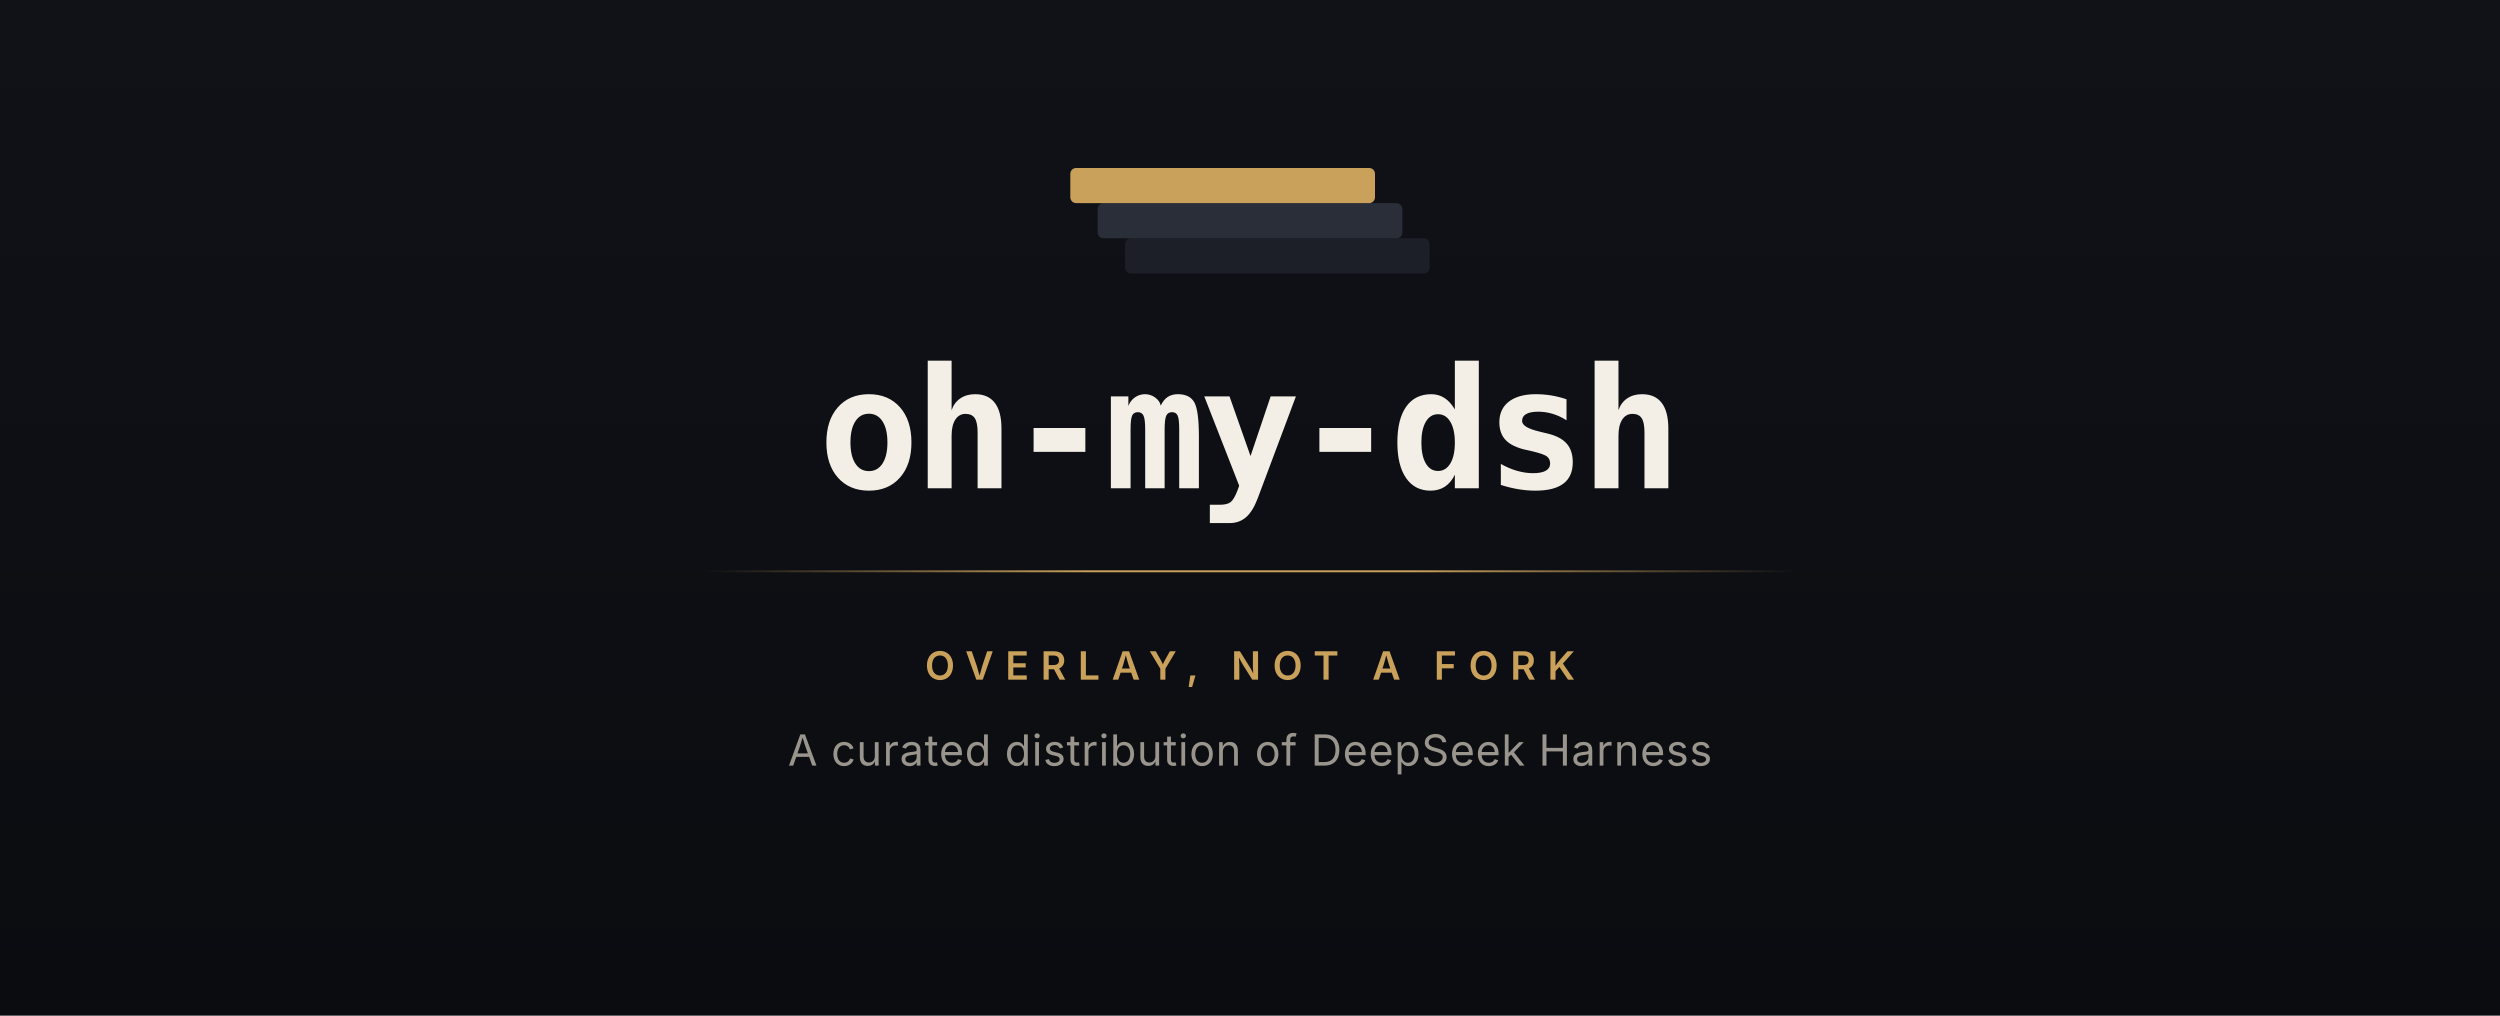
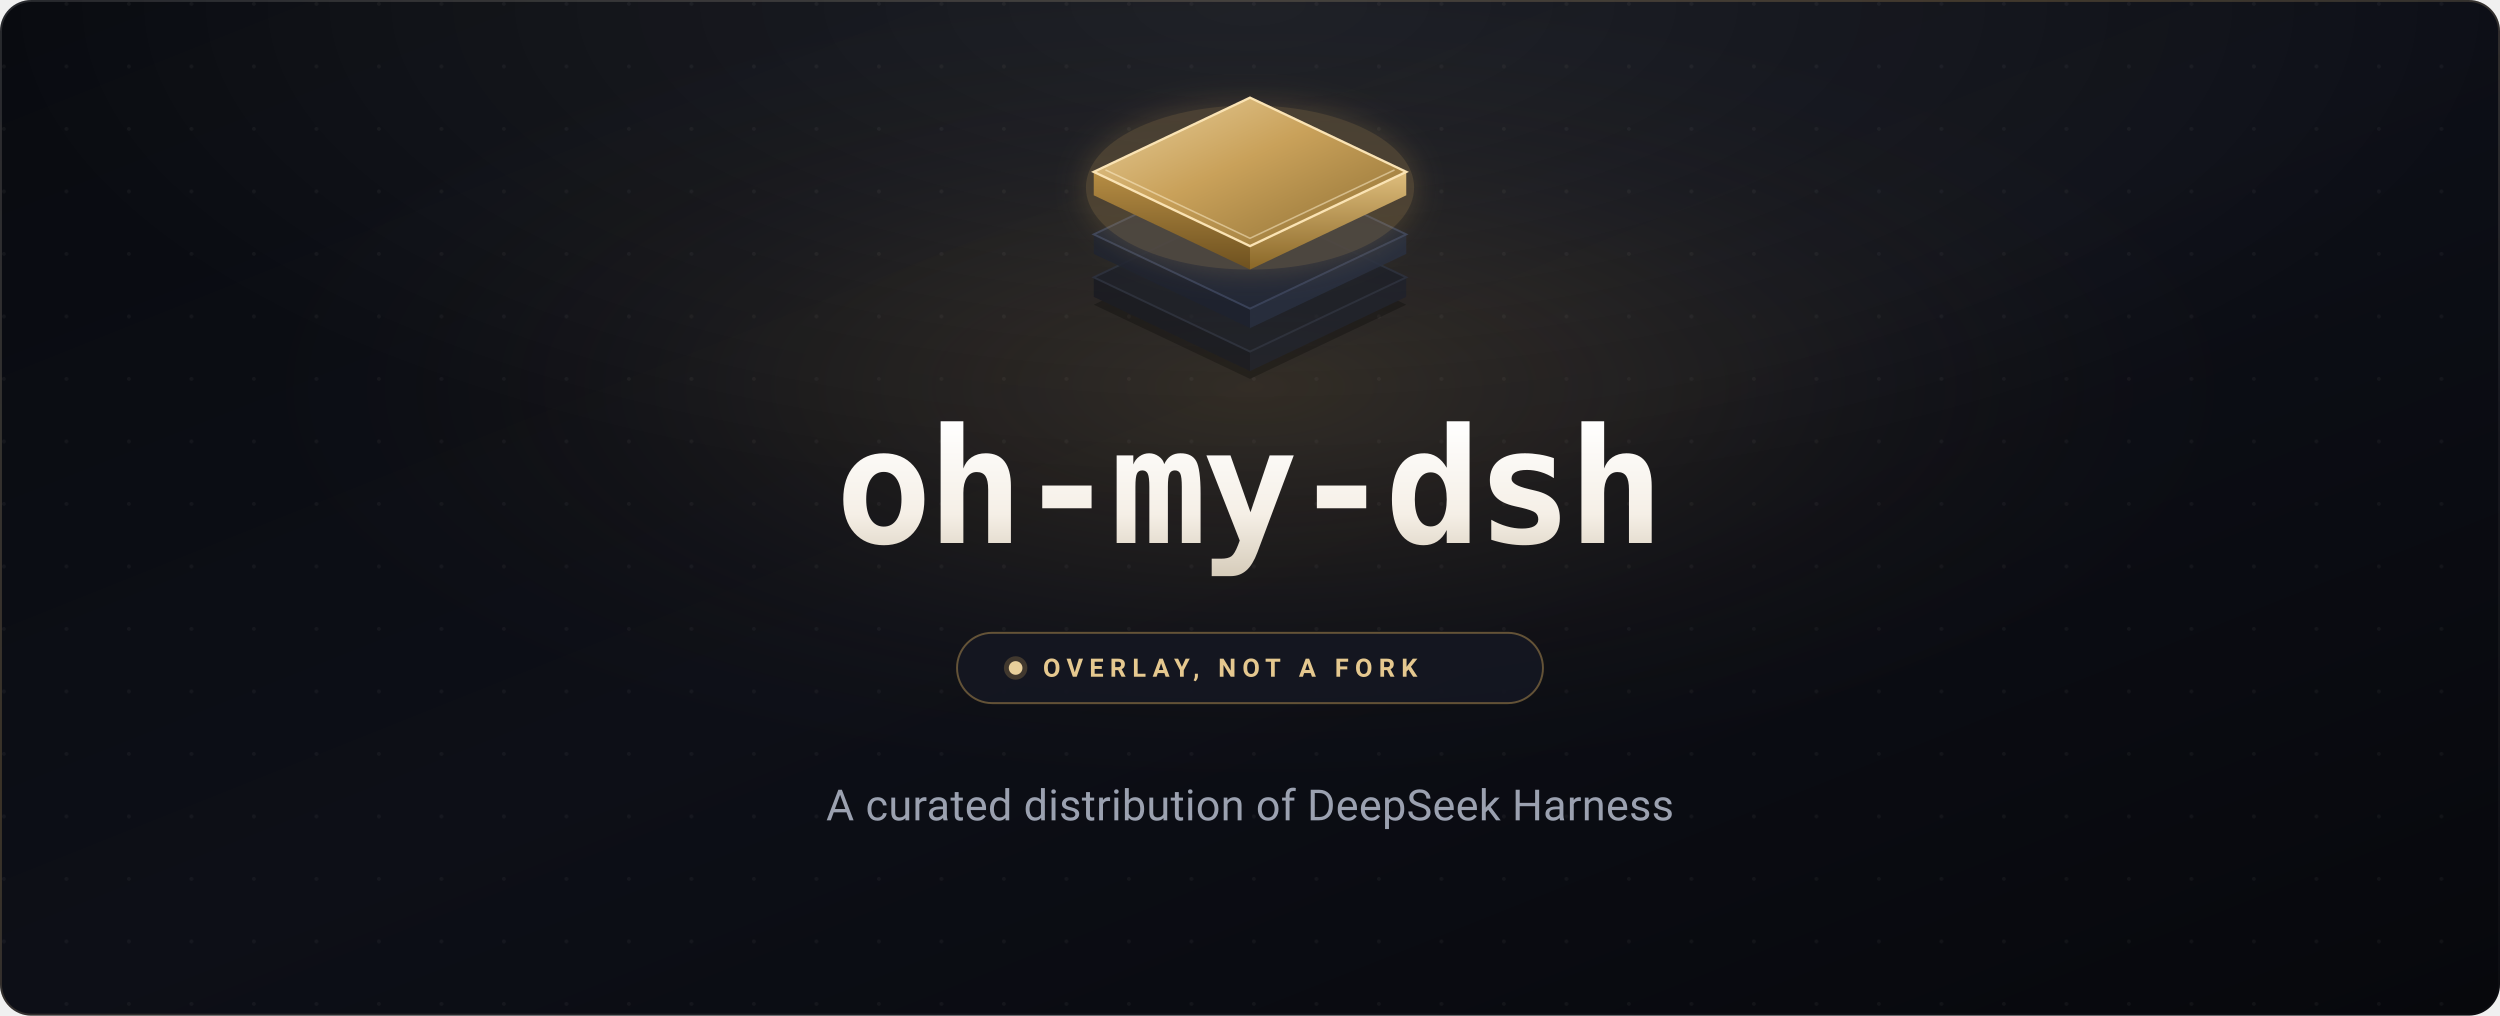
<svg xmlns="http://www.w3.org/2000/svg" width="1280" height="520" viewBox="0 0 1280 520" role="img" aria-labelledby="title desc">
  <defs>
-     <linearGradient id="ground" x1="0" y1="0" x2="0" y2="1">
-       <stop offset="0" stop-color="#101218" />
-       <stop offset="1" stop-color="#0b0c10" />
+     <linearGradient id="bg-grad" x1="0%" y1="0%" x2="100%" y2="100%">
+       <stop offset="0%" stop-color="#090b10" />
+       <stop offset="50%" stop-color="#0d0f17" />
+       <stop offset="100%" stop-color="#07080c" />
    </linearGradient>
-     <linearGradient id="edge" x1="0" y1="0" x2="1" y2="0">
-       <stop offset="0" stop-color="#c9a15a" stop-opacity="0" />
-       <stop offset="0.35" stop-color="#c9a15a" />
-       <stop offset="0.65" stop-color="#c9a15a" />
-       <stop offset="1" stop-color="#c9a15a" stop-opacity="0" />
+     <radialGradient id="ambient-glow" cx="50%" cy="38%" r="60%">
+       <stop offset="0%" stop-color="#c9a15a" stop-opacity="0.18" />
+       <stop offset="35%" stop-color="#c9a15a" stop-opacity="0.06" />
+       <stop offset="70%" stop-color="#0d0f17" stop-opacity="0" />
+     </radialGradient>
+     <radialGradient id="top-flare" cx="50%" cy="0%" r="50%">
+       <stop offset="0%" stop-color="#ffffff" stop-opacity="0.08" />
+       <stop offset="100%" stop-color="#ffffff" stop-opacity="0" />
+     </radialGradient>
+     <linearGradient id="gold-surface" x1="0%" y1="0%" x2="100%" y2="100%">
+       <stop offset="0%" stop-color="#e8cf9b" />
+       <stop offset="45%" stop-color="#c9a15a" />
+       <stop offset="100%" stop-color="#8d6e32" />
    </linearGradient>
+     <linearGradient id="gold-edge-left" x1="0%" y1="0%" x2="0%" y2="100%">
+       <stop offset="0%" stop-color="#b68d44" />
+       <stop offset="100%" stop-color="#6e511f" />
+     </linearGradient>
+     <linearGradient id="gold-edge-right" x1="0%" y1="0%" x2="0%" y2="100%">
+       <stop offset="0%" stop-color="#dfbe7d" />
+       <stop offset="100%" stop-color="#8a6727" />
+     </linearGradient>
+     <linearGradient id="title-grad" x1="0%" y1="0%" x2="0%" y2="100%">
+       <stop offset="0%" stop-color="#ffffff" />
+       <stop offset="60%" stop-color="#f5efe6" />
+       <stop offset="100%" stop-color="#d6ccba" />
+     </linearGradient>
+     <pattern id="dot-grid" x="0" y="0" width="32" height="32" patternUnits="userSpaceOnUse">
+       <circle cx="2" cy="2" r="1" fill="#ffffff" fill-opacity="0.04" />
+     </pattern>
+     <linearGradient id="border-grad" x1="0%" y1="0%" x2="100%" y2="100%">
+       <stop offset="0%" stop-color="#ffffff" stop-opacity="0.12" />
+       <stop offset="40%" stop-color="#c9a15a" stop-opacity="0.25" />
+       <stop offset="70%" stop-color="#ffffff" stop-opacity="0.05" />
+       <stop offset="100%" stop-color="#ffffff" stop-opacity="0.02" />
+     </linearGradient>
+     <filter id="gold-glow" x="-20%" y="-20%" width="140%" height="140%">
+       <feGaussianBlur stdDeviation="8" result="blur" />
+       <feComposite in="SourceGraphic" in2="blur" operator="over" />
+     </filter>
  </defs>
-   <rect width="1280" height="520" fill="url(#ground)" />
-   <g transform="translate(548 86)">
-     <rect x="28" y="36" width="156" height="18" rx="3" fill="#1c1f27" />
-     <rect x="14" y="18" width="156" height="18" rx="3" fill="#2a2e38" />
-     <rect x="0" y="0" width="156" height="18" rx="3" fill="#c9a15a" />
+   <rect width="1280" height="520" rx="16" fill="url(#bg-grad)" />
+   <rect width="1280" height="520" rx="16" fill="url(#dot-grid)" />
+   <rect width="1280" height="520" rx="16" fill="url(#ambient-glow)" />
+   <rect width="1280" height="520" rx="16" fill="url(#top-flare)" />
+   <rect x="0.5" y="0.5" width="1279" height="519" rx="15.5" fill="none" stroke="url(#border-grad)" stroke-width="1" />
+   <g transform="translate(640, 102)">
+     <g transform="translate(0, 40)" opacity="0.65">
+       <path d="M-80,0 L0,38 L80,0 L0,-38 Z" fill="#000000" opacity="0.4" transform="translate(0, 14)" />
+       <path d="M-80,0 L0,38 L0,48 L-80,10 Z" fill="#141720" />
+       <path d="M0,38 L80,0 L80,10 L0,48 Z" fill="#1c202c" />
+       <path d="M-80,0 L0,38 L80,0 L0,-38 Z" fill="#1a1e29" stroke="#2e3547" stroke-width="1" />
+     </g>
+     <g transform="translate(0, 18)" opacity="0.85">
+       <path d="M-80,0 L0,38 L0,48 L-80,10 Z" fill="#1d222f" />
+       <path d="M0,38 L80,0 L80,10 L0,48 Z" fill="#282f40" />
+       <path d="M-80,0 L0,38 L80,0 L0,-38 Z" fill="#232938" stroke="#3d4760" stroke-width="1" />
+     </g>
+     <g transform="translate(0, -14)">
+       <ellipse cx="0" cy="8" rx="84" ry="42" fill="#c9a15a" opacity="0.25" filter="url(#gold-glow)" />
+       <path d="M-80,0 L0,38 L0,50 L-80,12 Z" fill="url(#gold-edge-left)" />
+       <path d="M0,38 L80,0 L80,12 L0,50 Z" fill="url(#gold-edge-right)" />
+       <path d="M-80,0 L0,38 L80,0 L0,-38 Z" fill="url(#gold-surface)" stroke="#fae3b4" stroke-width="1.2" />
+       <path d="M-74,-1 L0,34 L74,-1" fill="none" stroke="#fff1d0" stroke-width="0.8" opacity="0.5" />
+     </g>
  </g>
-   <text x="640" y="250" text-anchor="middle" fill="#f3efe6" font-family="ui-monospace, SFMono-Regular, Menlo, Consolas, monospace" font-size="86" font-weight="600" letter-spacing="-3">oh-my-dsh</text>
-   <rect x="360" y="292" width="560" height="1" fill="url(#edge)" />
-   <text x="640" y="348" text-anchor="middle" fill="#c9a15a" font-family="ui-sans-serif, system-ui, -apple-system, Segoe UI, sans-serif" font-size="20" font-weight="600" letter-spacing="6">OVERLAY, NOT A FORK</text>
-   <text x="640" y="392" text-anchor="middle" fill="#9a958c" font-family="ui-sans-serif, system-ui, -apple-system, Segoe UI, sans-serif" font-size="22" letter-spacing="0.4">A curated distribution of DeepSeek Harness</text>
+   <text x="640" y="278" text-anchor="middle" fill="url(#title-grad)" font-family="ui-monospace, SFMono-Regular, Menlo, Monaco, Consolas, monospace" font-size="82" font-weight="700" letter-spacing="-2.5">oh-my-dsh</text>
+   <g transform="translate(640, 342)">
+     <rect x="-150" y="-18" width="300" height="36" rx="18" fill="#141722" fill-opacity="0.9" stroke="#c9a15a" stroke-width="1" stroke-opacity="0.45" />
+     <circle cx="-120" cy="0" r="6" fill="#c9a15a" fill-opacity="0.25" />
+     <circle cx="-120" cy="0" r="3.5" fill="#e8cf9b" />
+     <text x="-106" y="4.5" fill="#e5c88f" font-family="ui-sans-serif, system-ui, -apple-system, Segoe UI, Roboto, sans-serif" font-size="13" font-weight="700" letter-spacing="3.2">OVERLAY, NOT A FORK</text>
+   </g>
+   <text x="640" y="420" text-anchor="middle" fill="#9ba1b0" font-family="ui-sans-serif, system-ui, -apple-system, Segoe UI, Roboto, sans-serif" font-size="22" font-weight="400" letter-spacing="0.2">A curated distribution of DeepSeek Harness</text>
</svg>
